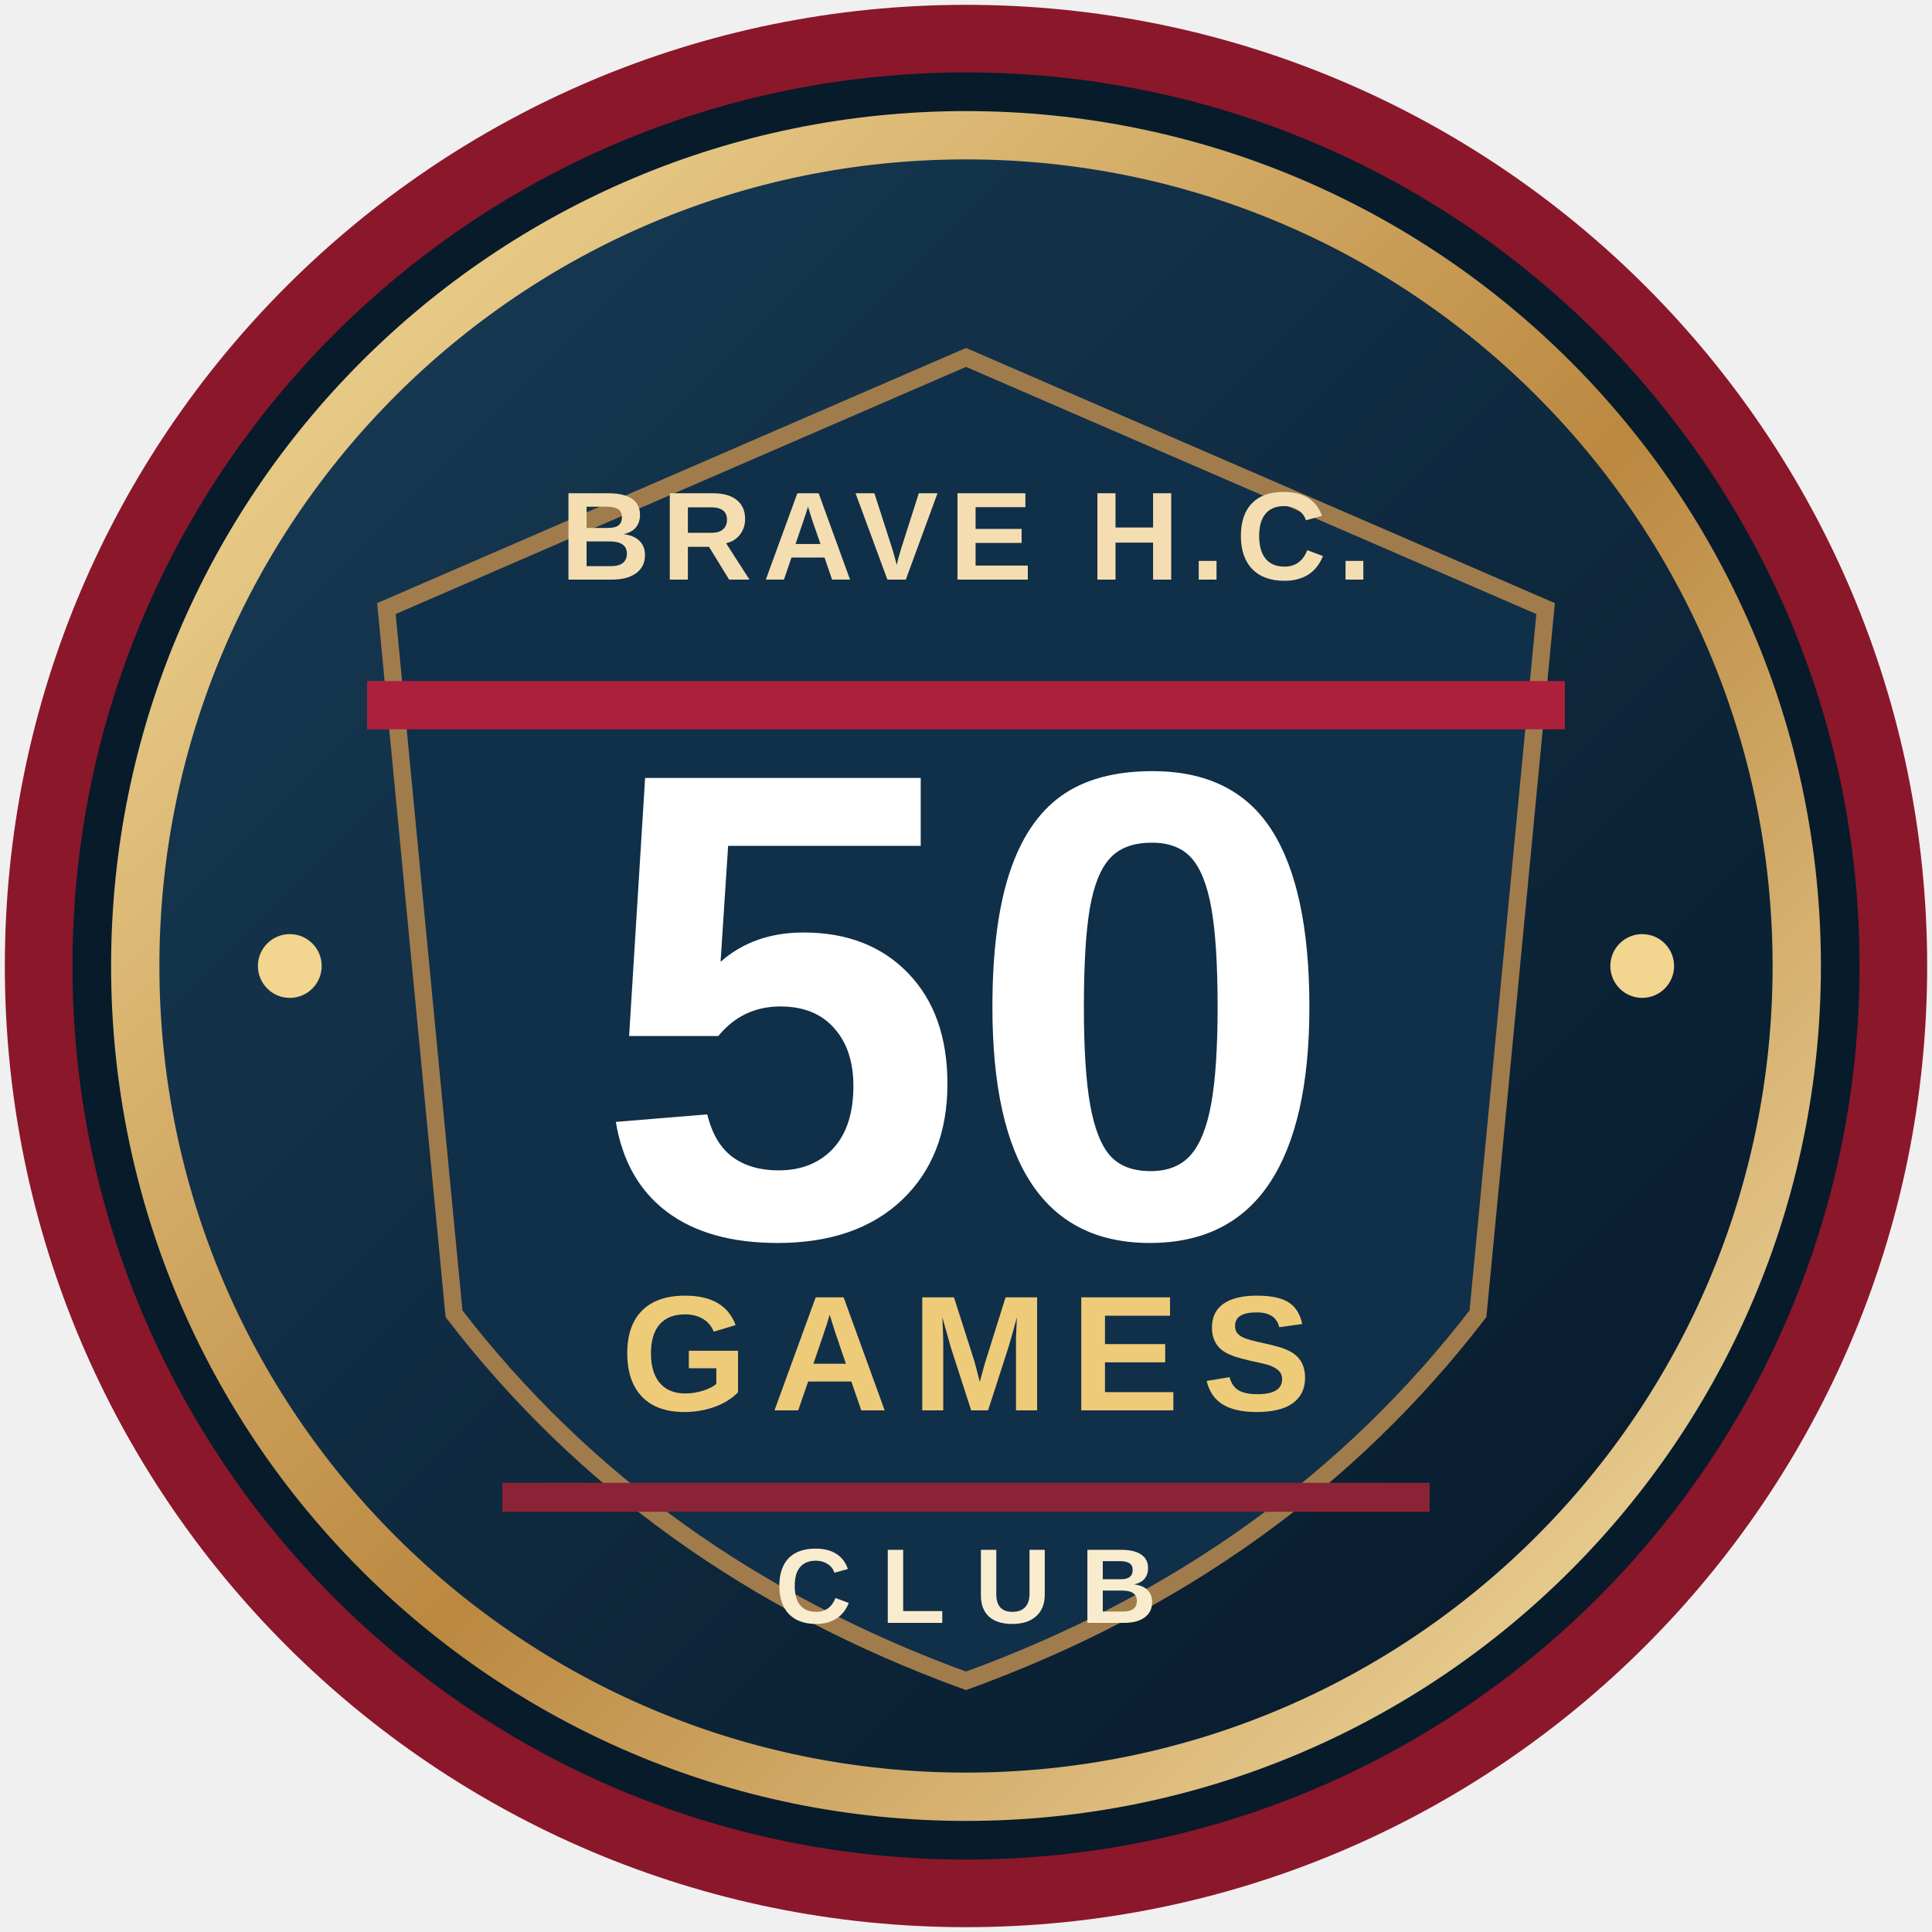
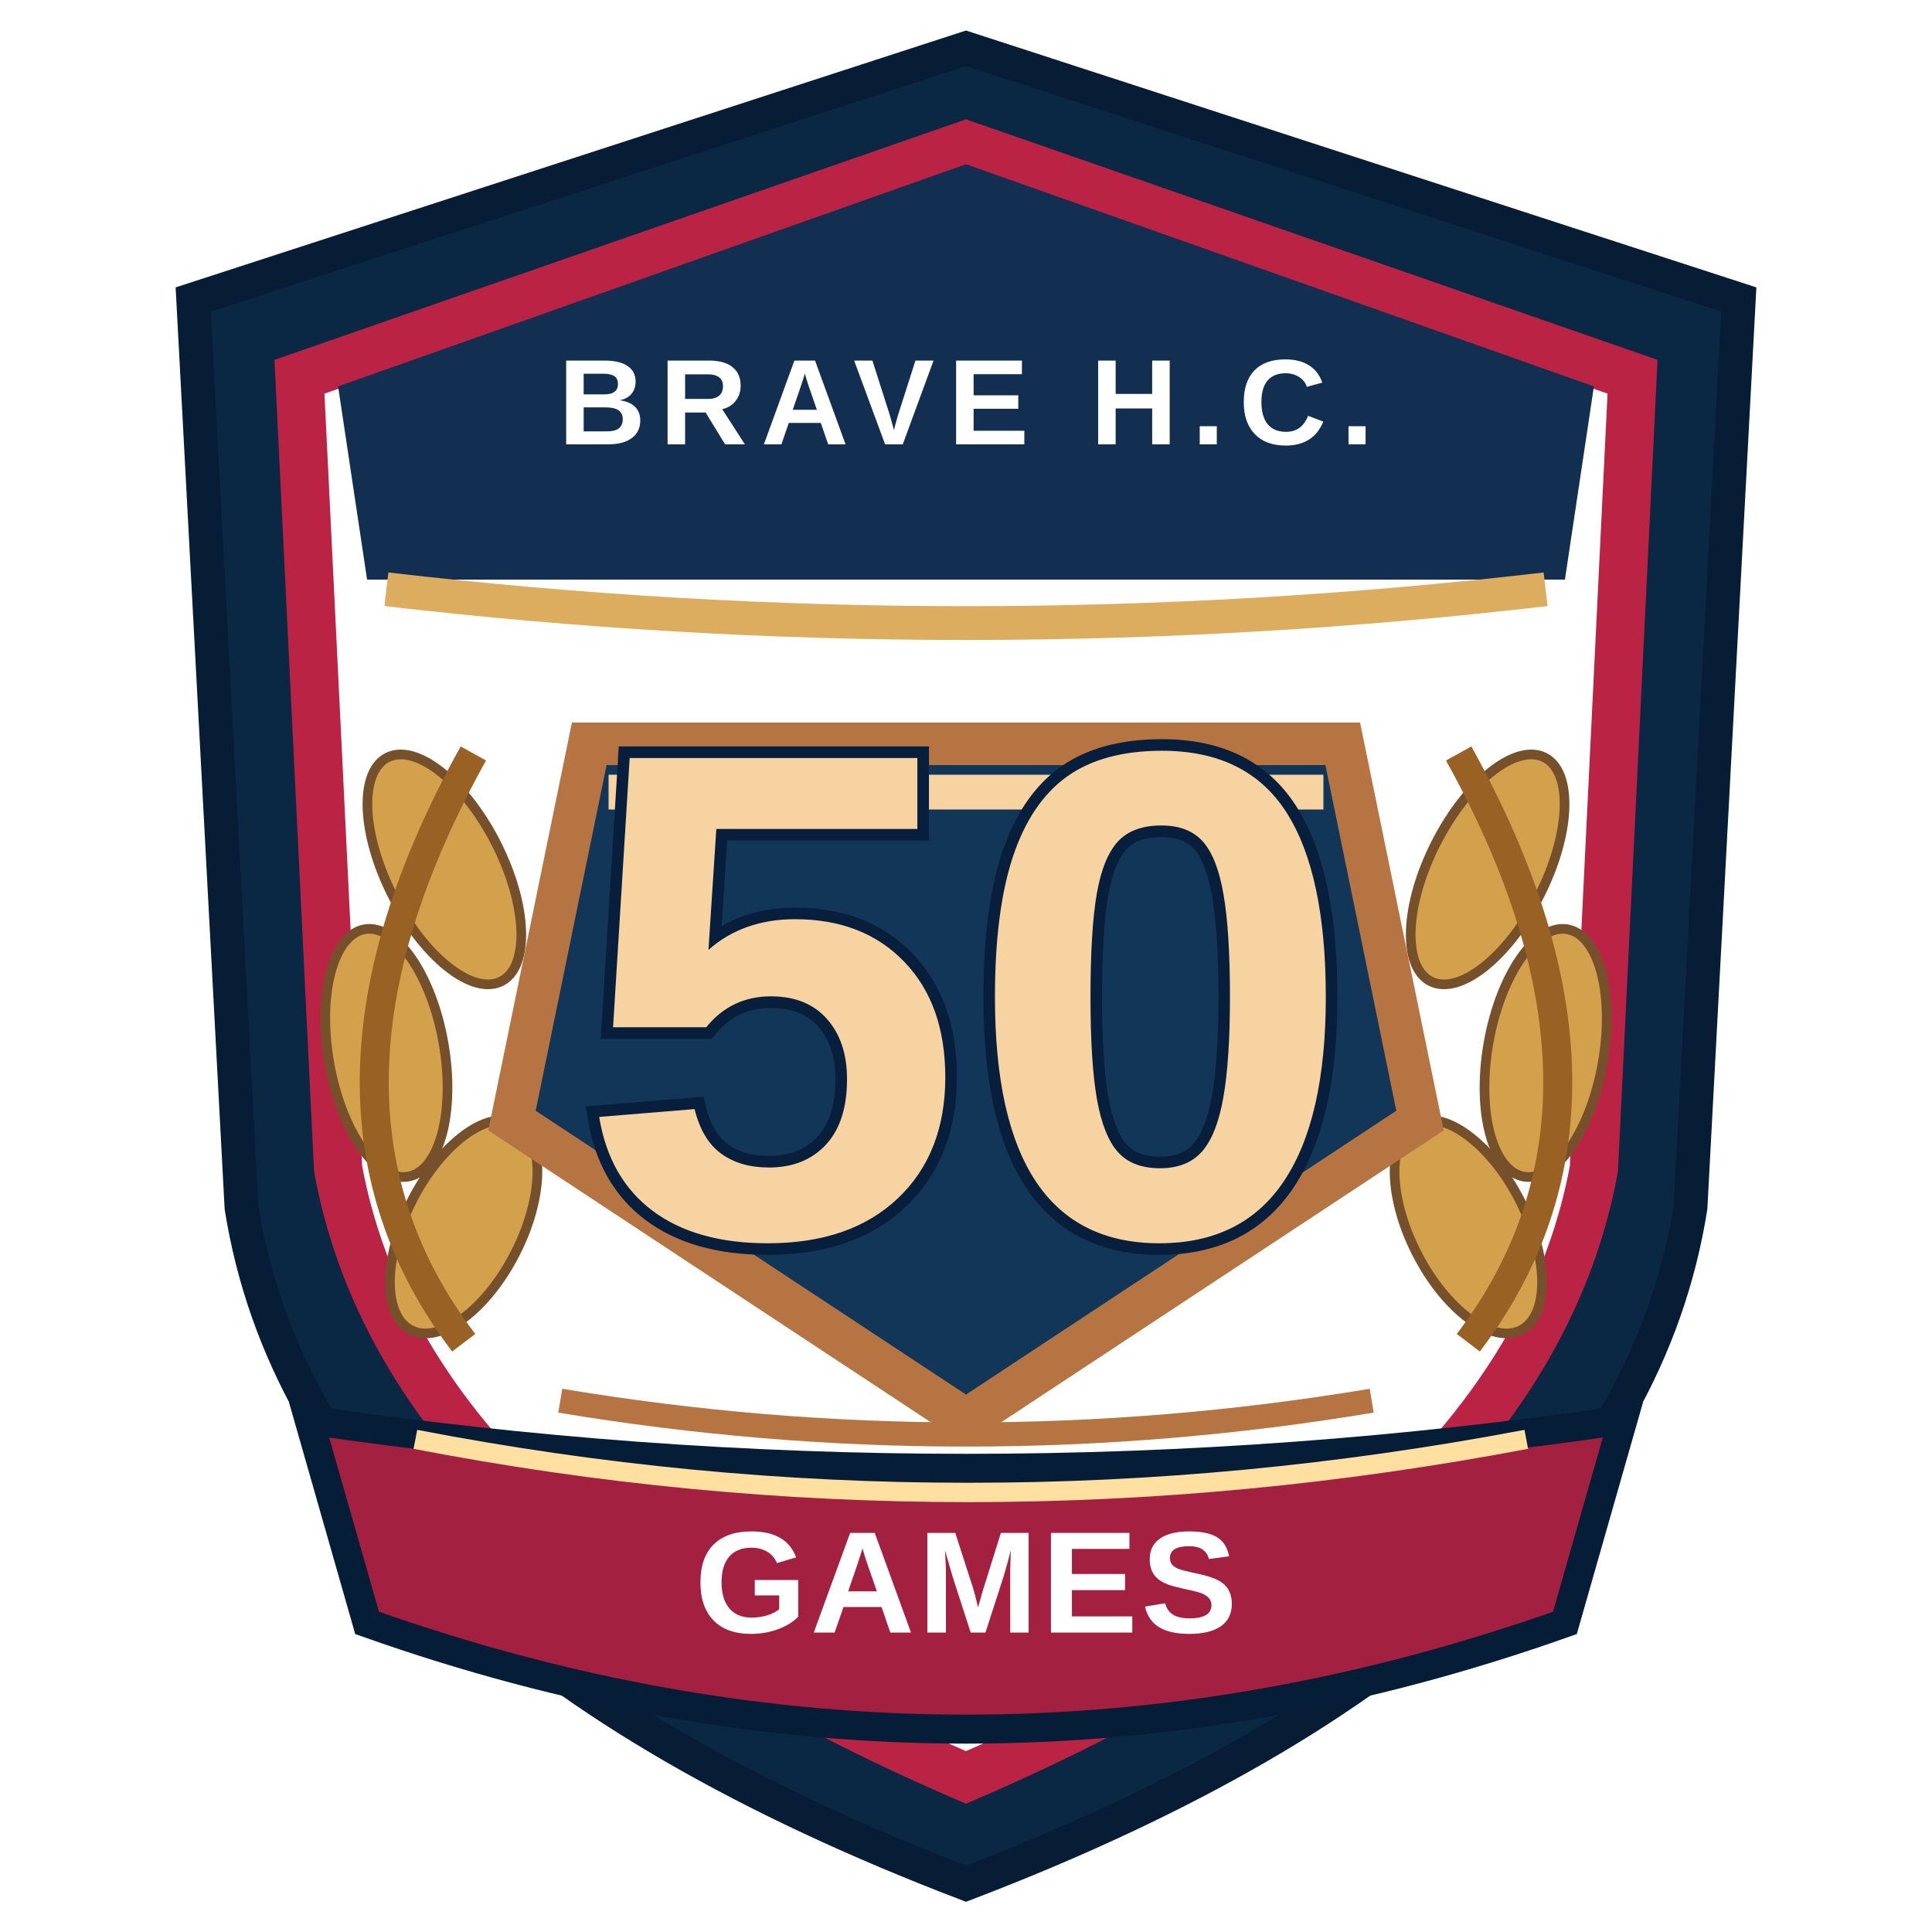
- <svg xmlns="http://www.w3.org/2000/svg" width="200" height="200" viewBox="0 0 200 200">
+ <svg xmlns="http://www.w3.org/2000/svg" viewBox="0 0 200 200" width="200" height="200">
  <defs>
-     <linearGradient id="badge" x1="0" y1="0" x2="1" y2="1">
-       <stop stop-color="#183d58" />
-       <stop offset="1" stop-color="#061727" />
+     <linearGradient id="silver" x1="0" x2="1">
+       <stop stop-color="#637f99" />
+       <stop offset=".24" stop-color="#f8ffff" />
+       <stop offset=".53" stop-color="#9babbb" />
+       <stop offset=".77" stop-color="#fff" />
+       <stop offset="1" stop-color="#50677c" />
    </linearGradient>
-     <linearGradient id="gold" x1="0" y1="0" x2="1" y2="1">
-       <stop stop-color="#f7e1a0" />
-       <stop offset=".54" stop-color="#bb8840" />
-       <stop offset="1" stop-color="#f8e5ad" />
+     <linearGradient id="gold" x1="0" x2="1">
+       <stop stop-color="#8a561f" />
+       <stop offset=".28" stop-color="#ffe4a2" />
+       <stop offset=".58" stop-color="#bd832d" />
+       <stop offset=".83" stop-color="#ffebae" />
+       <stop offset="1" stop-color="#805021" />
    </linearGradient>
  </defs>
-   <circle cx="100" cy="100" r="96" fill="#071b2b" stroke="#8b172b" stroke-width="7" />
-   <circle cx="100" cy="100" r="86" fill="url(#badge)" stroke="url(#gold)" stroke-width="5" />
-   <path d="M40 63 L100 37 L160 63 L153 136 Q133 162 100 174 Q67 162 47 136 Z" fill="#102f49" stroke="#a07c4c" stroke-width="1.8" />
-   <text x="100" y="60" fill="#f4deb1" font-size="13" font-family="Arial,sans-serif" font-weight="bold" letter-spacing="1.1" text-anchor="middle">BRAVE H.C.</text>
-   <path d="M38 73 H162" stroke="#ad203c" stroke-width="5" />
-   <text x="100" y="128" text-anchor="middle" font-family="Arial,sans-serif" font-size="69" font-weight="900" fill="#ffffff">50</text>
-   <text x="100" y="146" text-anchor="middle" font-family="Arial,sans-serif" font-size="17" letter-spacing="2.3" font-weight="bold" fill="#eecb79">GAMES</text>
-   <path d="M52 155 H148" stroke="#8b2336" stroke-width="3" />
-   <text x="100" y="168" text-anchor="middle" font-family="Arial,sans-serif" font-size="11" letter-spacing="3" font-weight="bold" fill="#f9ecce">CLUB</text>
-   <circle cx="30" cy="100" r="3.3" fill="#f2d58f" />
-   <circle cx="170" cy="100" r="3.3" fill="#f2d58f" />
+   <rect width="200" height="200" fill="#ffffff" />
+   <path d="M100 5 L180 31 L175 125 Q168 169 100 195 Q32 169 25 125 L20 31 Z" fill="#0a2744" stroke="#071c35" stroke-width="3.5" />
+   <path d="M100 15 L169 39 L165 121 Q158 159 100 184 Q42 159 35 121 L31 39 Z" fill="#ffffff" stroke="#bb2344" stroke-width="5" />
+   <path d="M35 40 L100 17 L165 40 L162 60 L38 60 Z" fill="#122f51" />
+   <text x="100" y="46" font-family="Arial,sans-serif" font-size="12.6" font-weight="900" letter-spacing="1.4" text-anchor="middle" fill="#fff">BRAVE H.C.</text>
+   <path d="M40 61 Q100 68 160 61" stroke="#dcac5f" stroke-width="3.5" fill="none" />
+   <g fill="#d3a04c" stroke="#76502b" stroke-width="1">
+     <ellipse cx="46" cy="90" rx="6" ry="13" transform="rotate(-27 46 90)" />
+     <ellipse cx="40" cy="109" rx="6" ry="13" transform="rotate(-10 40 109)" />
+     <ellipse cx="48" cy="127" rx="6" ry="12" transform="rotate(27 48 127)" />
+     <ellipse cx="154" cy="90" rx="6" ry="13" transform="rotate(27 154 90)" />
+     <ellipse cx="160" cy="109" rx="6" ry="13" transform="rotate(10 160 109)" />
+     <ellipse cx="152" cy="127" rx="6" ry="12" transform="rotate(-27 152 127)" />
+   </g>
+   <path d="M48 139 Q29 114 49 78 M152 139 Q171 114 151 78" stroke="#996123" stroke-width="3" fill="none" />
+   <path d="M61 77 L139 77 L147 116 L100 147 L53 116 Z" fill="#123657" stroke="#b57441" stroke-width="4.4" />
+   <path d="M63 82 H137" stroke="#f8d3a2" stroke-width="3.6" />
+   <text x="100" y="128" text-anchor="middle" font-family="Arial,sans-serif" font-size="72" font-weight="900" fill="#f8d3a2" stroke="#071f3c" stroke-width="2.4" paint-order="stroke" letter-spacing=".3">50</text>
+   <path d="M58 145 Q100 152.0 142 145" fill="none" stroke="#b57441" stroke-width="2.5" />
+   <path d="M32 147 Q100 157 168 147 L162 168 Q100 190 38 168 Z" fill="#a42040" stroke="#061d38" stroke-width="3" />
+   <path d="M43 149 Q100 160 158 149" fill="none" stroke="#ffe0a0" stroke-width="2" />
+   <text x="100" y="169" text-anchor="middle" font-family="Arial,sans-serif" font-size="15" font-weight="900" fill="#fff" stroke="none" stroke-width="0" paint-order="stroke" letter-spacing=".3">GAMES</text>
</svg>
